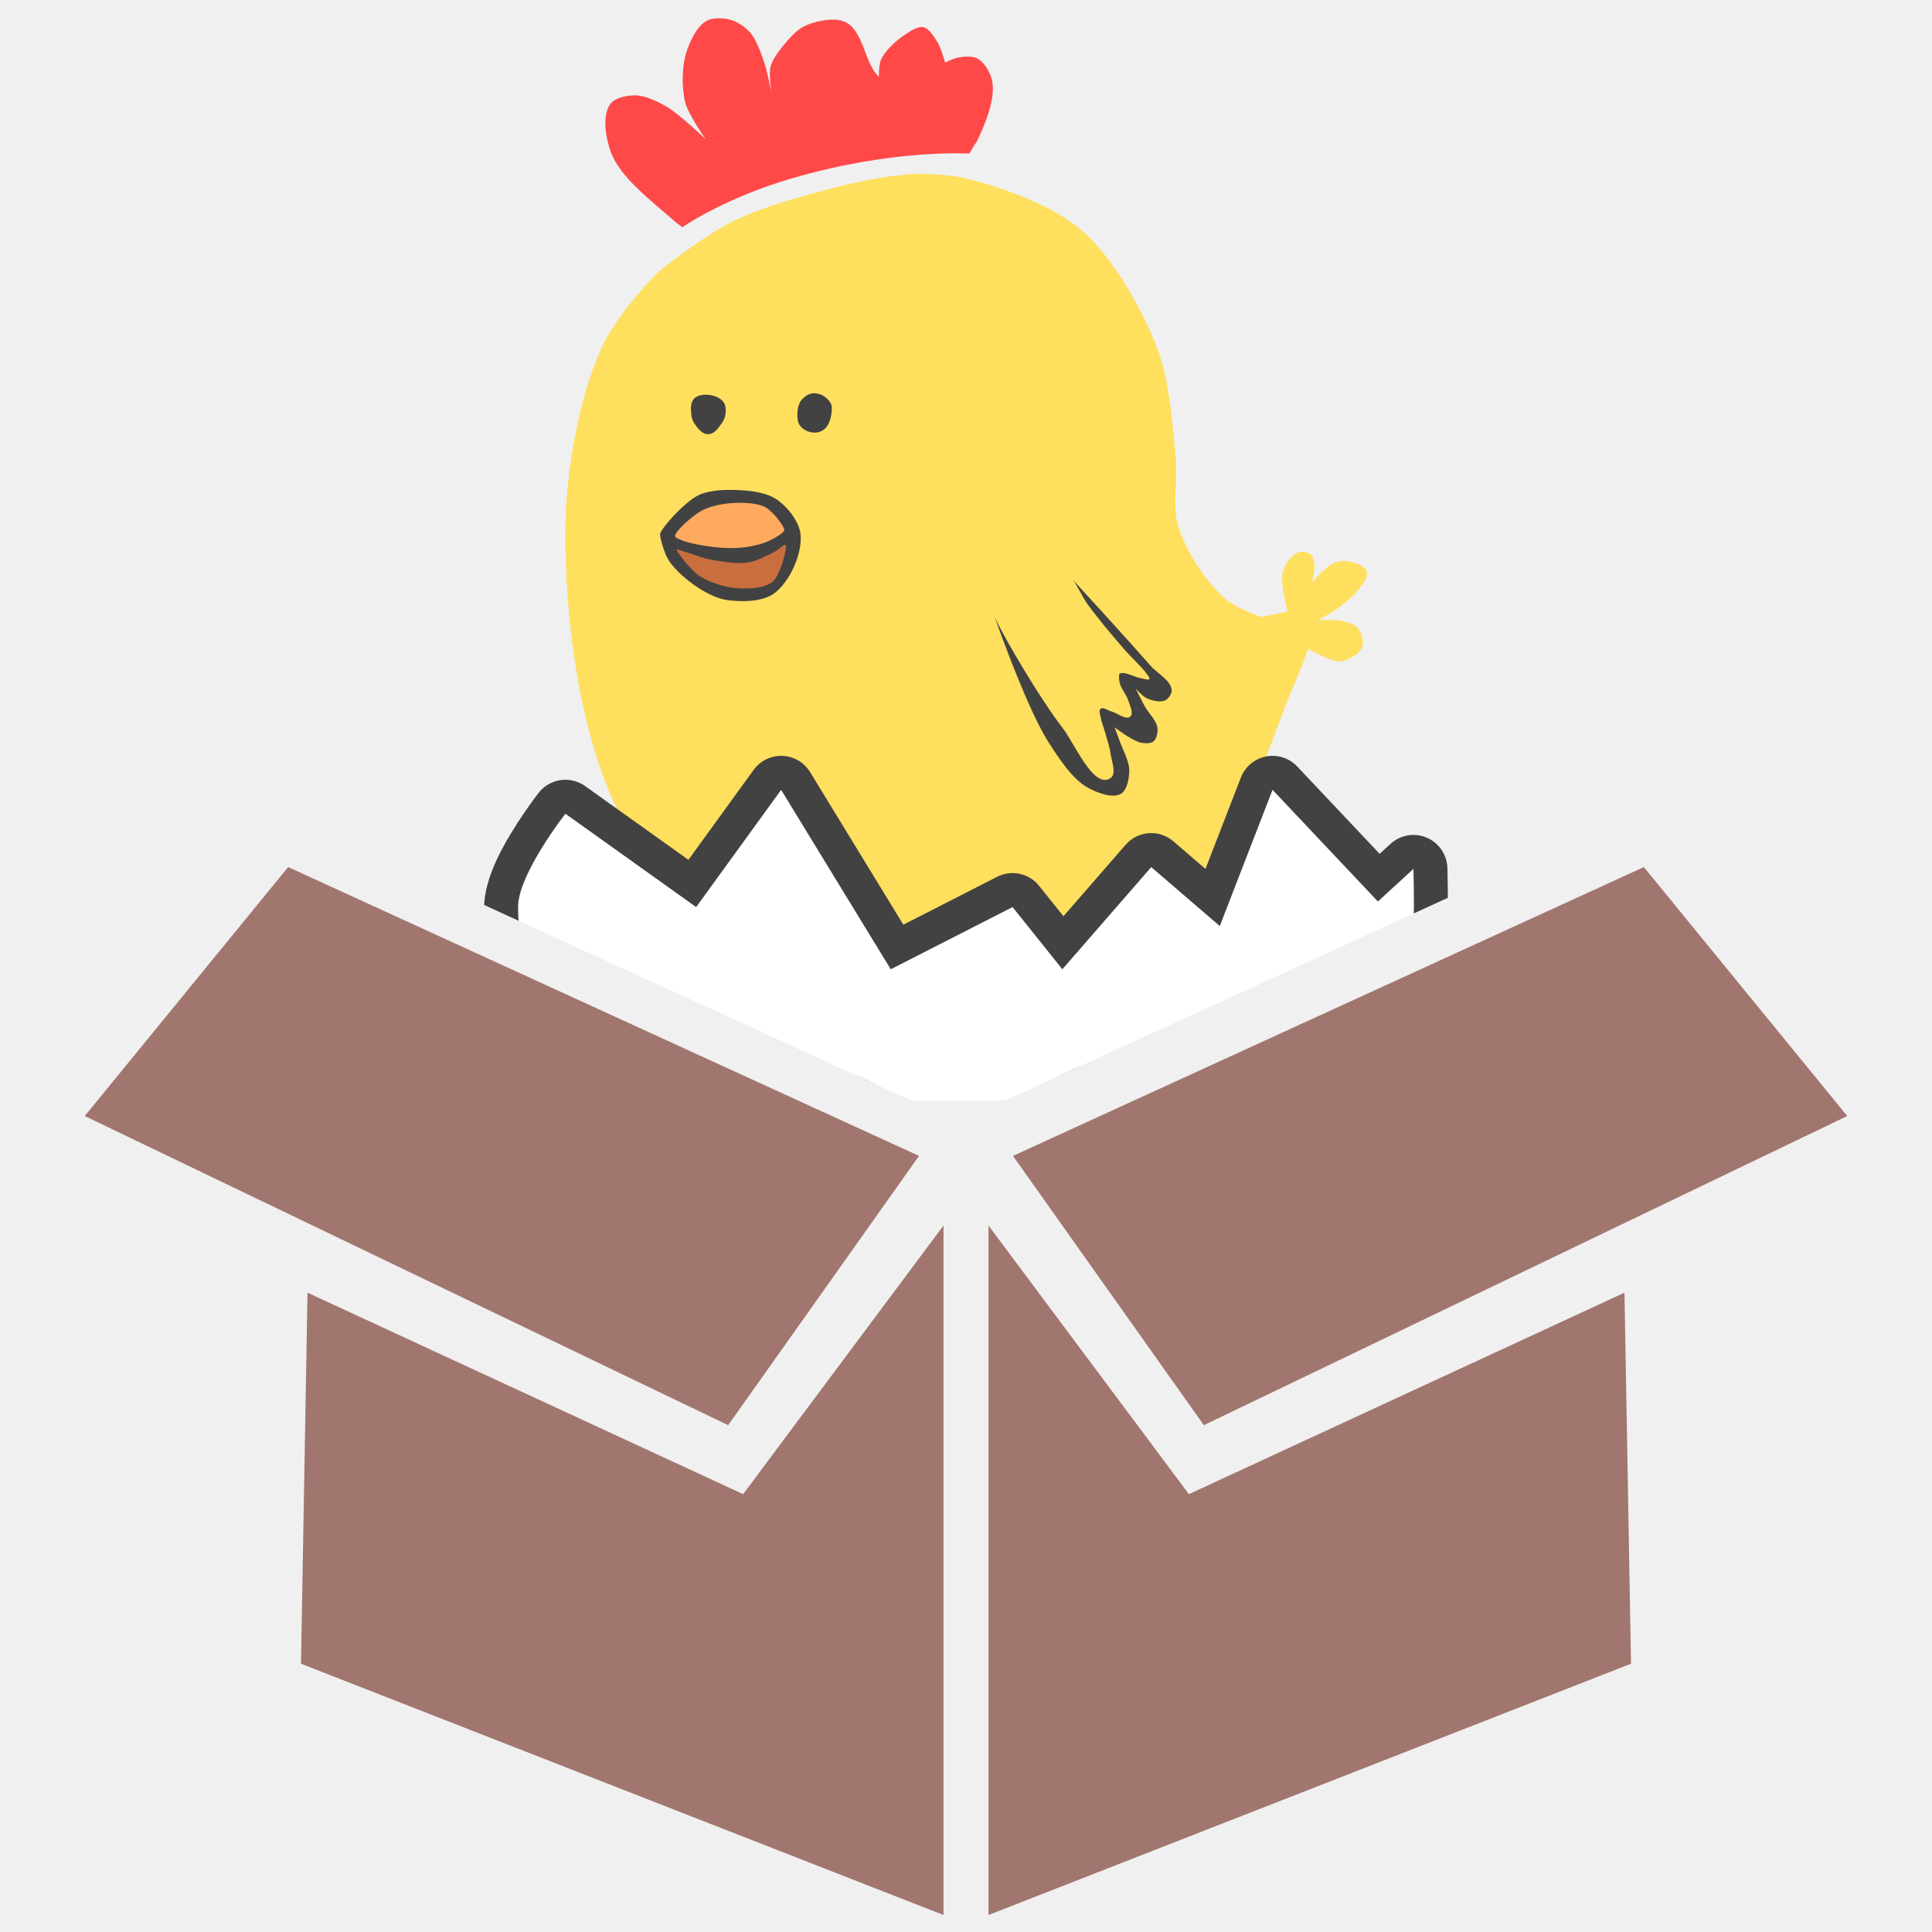
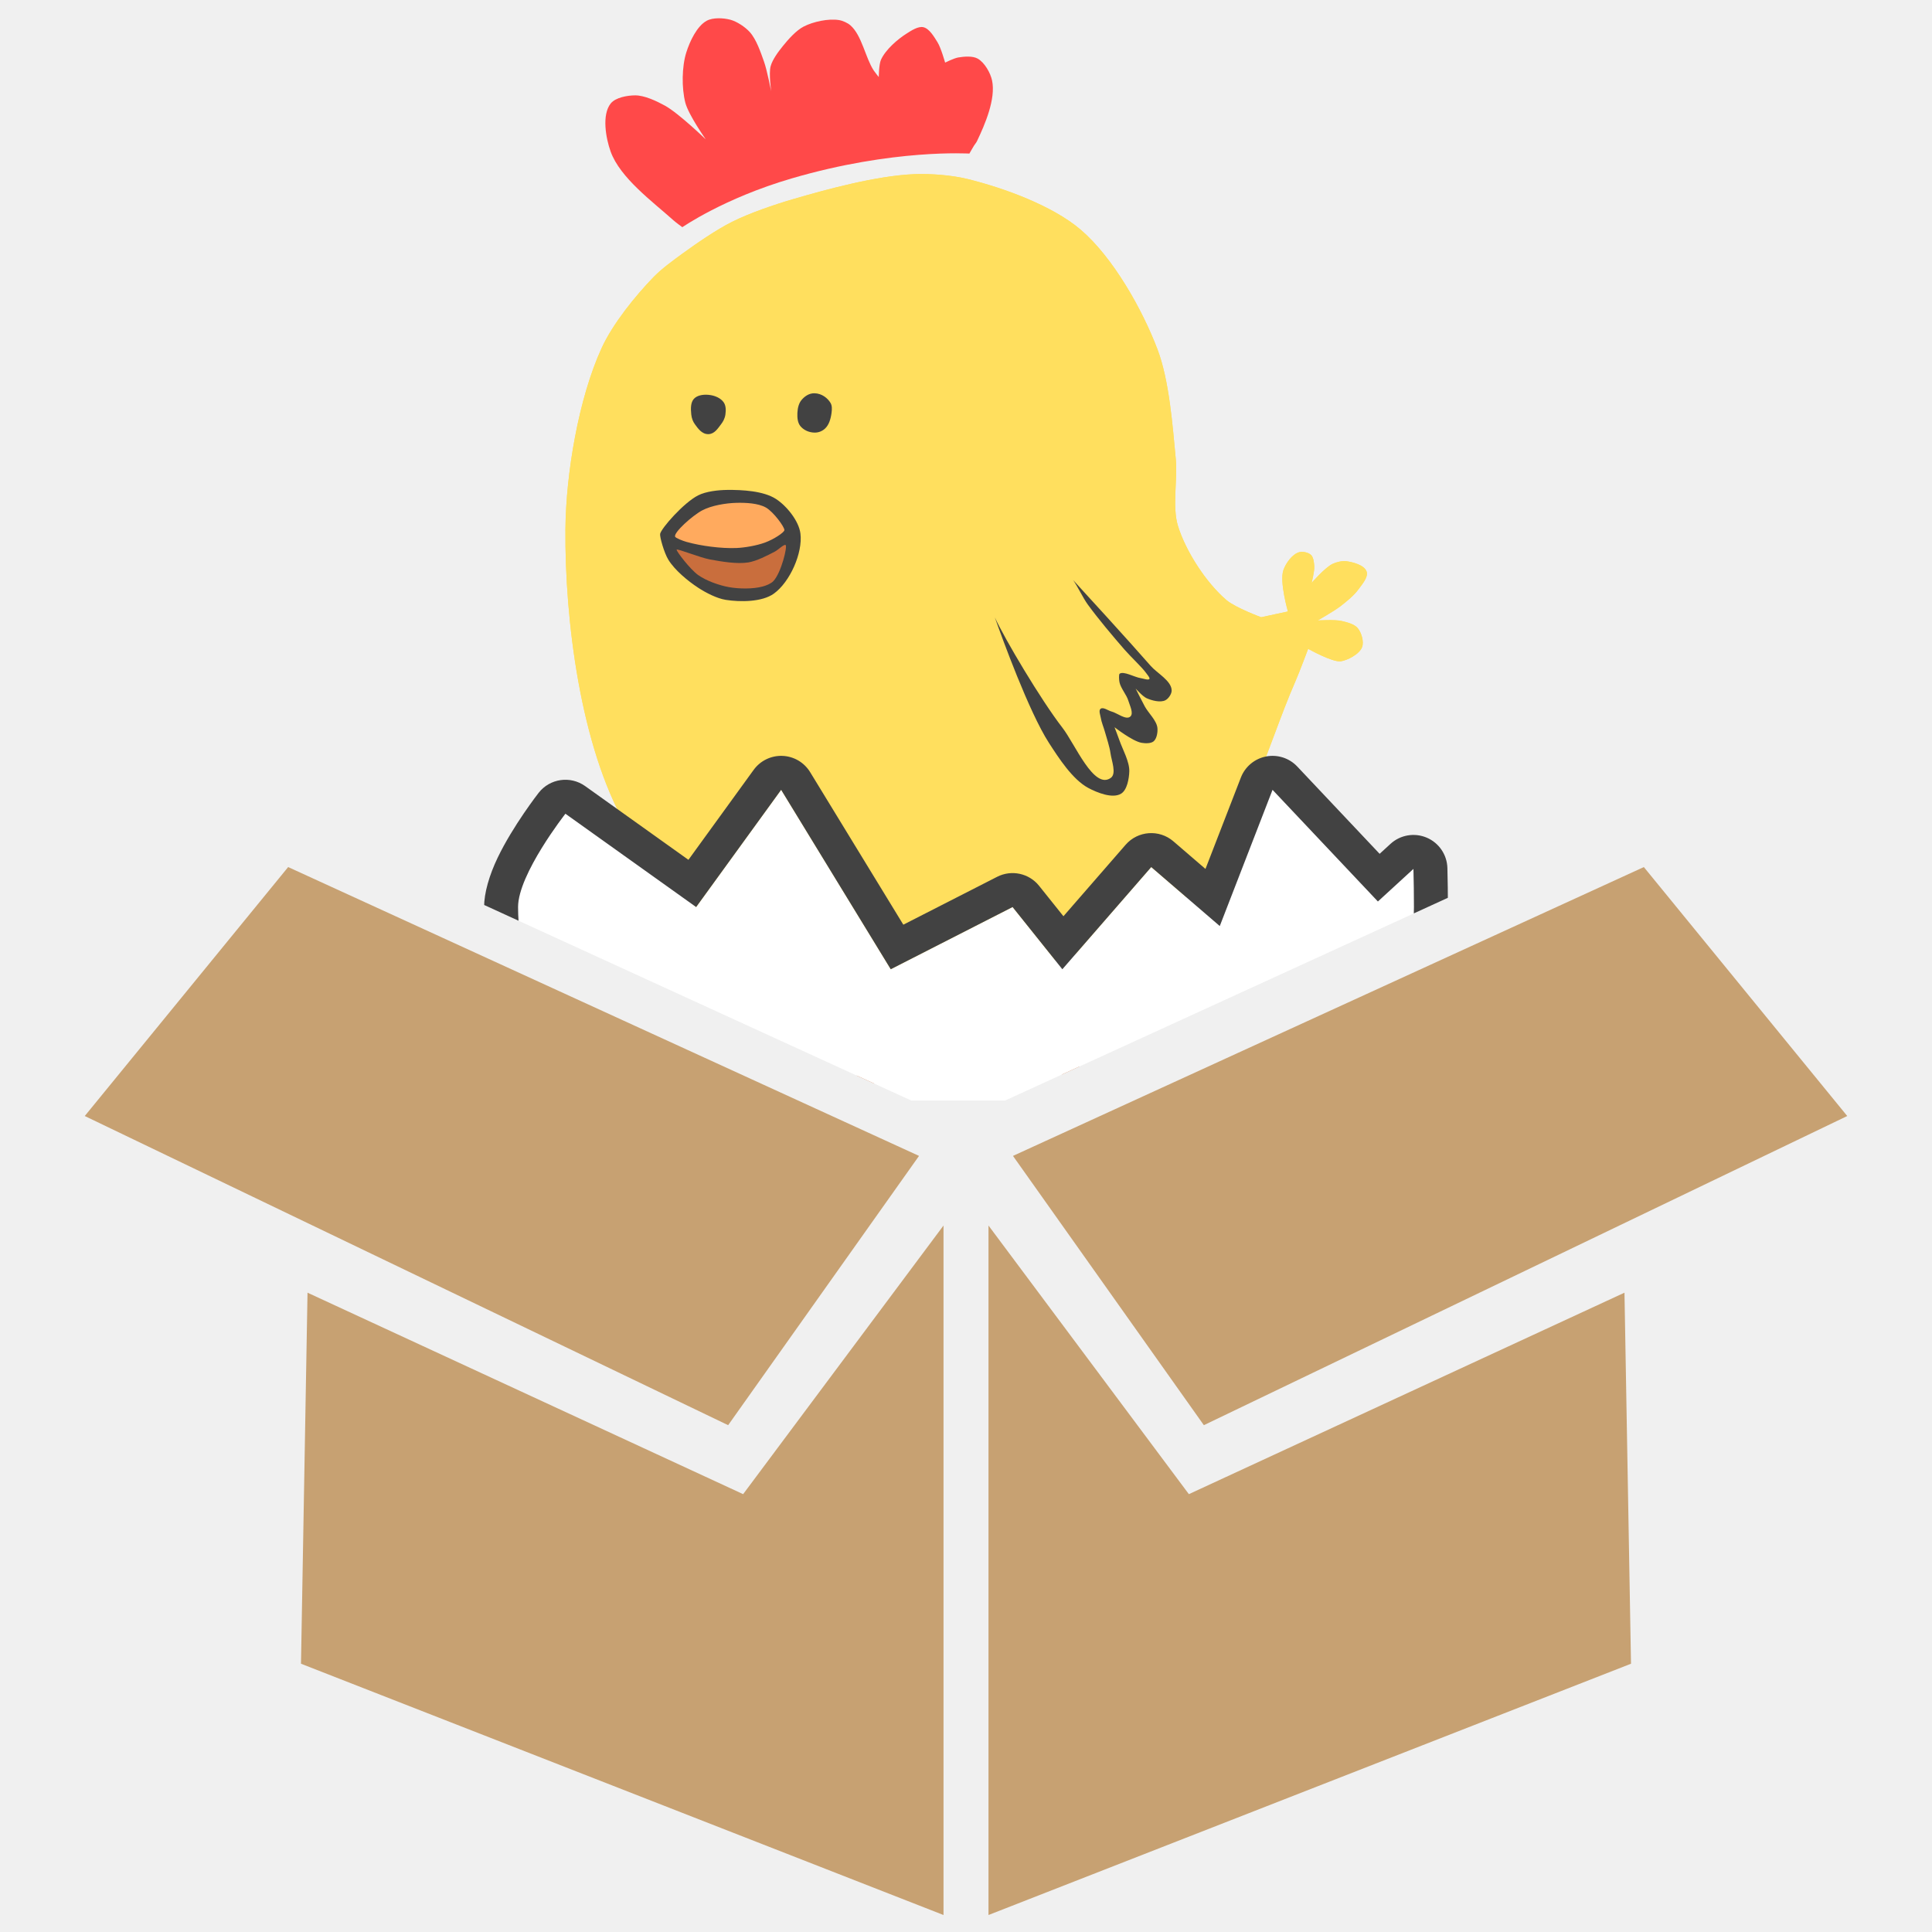
<svg xmlns="http://www.w3.org/2000/svg" width="100%" height="100%" viewBox="0 0 512 512" version="1.1" xml:space="preserve" style="fill-rule:evenodd;clip-rule:evenodd;stroke-linejoin:round;stroke-miterlimit:2;">
-   <g id="Icon" transform="matrix(1,0,0,1,0,2.34131)">
+   <g id="Package-Icons" transform="matrix(1,0,0,1,0,2.34131)">
    <g id="Box" transform="matrix(1,0,0,1,2.11992,-2.81953)">
-       <path d="M247.92,325.256L247.92,507.977L77.646,441.384L79.377,343.053L194.818,396.442L247.92,325.256ZM259.841,325.256L259.841,507.977L430.114,441.384L428.383,343.053L312.942,396.442L259.841,325.256ZM241.433,306.804L190.845,378.165L20.341,296.235L74.245,230.259L241.433,306.804ZM266.327,306.804L316.916,378.165L487.419,296.235L433.515,230.259L266.327,306.804Z" style="fill:rgb(161,118,111);fill-rule:nonzero;" />
+       <path d="M247.92,325.256L247.92,507.977L77.646,441.384L79.377,343.053L194.818,396.442L247.92,325.256ZM259.841,325.256L259.841,507.977L430.114,441.384L428.383,343.053L312.942,396.442L259.841,325.256ZM241.433,306.804L190.845,378.165L20.341,296.235L74.245,230.259L241.433,306.804ZM266.327,306.804L316.916,378.165L487.419,296.235L433.515,230.259L266.327,306.804Z" style="fill:rgb(199,161,114);fill-rule:nonzero;" />
    </g>
    <g id="Clip-Window" transform="matrix(1.03628,0,0,1.03628,-11.359,-19.0013)">
      <path d="M82.654,223.645L243.988,297.51L268.012,297.51L429.346,223.645L526.106,223.645L526.106,-10.237L-10.014,-10.237L-10.014,223.645L82.654,223.645Z" style="fill:none;" />
      <clipPath id="_clip1">
        <path d="M82.654,223.645L243.988,297.51L268.012,297.51L429.346,223.645L526.106,223.645L526.106,-10.237L-10.014,-10.237L-10.014,223.645L82.654,223.645Z" />
      </clipPath>
      <g clip-path="url(#_clip1)">
        <g id="GoDotDep">
          <g id="Chicken" transform="matrix(1.09063,0,0,1.09063,-27.3272,-22.1846)">
            <g id="body" transform="matrix(0.290734,0,0,0.290734,30.1166,-84.6007)">
              <path d="M567.505,616.243C560.313,621.462 550.686,628.521 544.487,634.889C529.619,650.16 511.374,672.814 502.474,692.18C483.77,732.88 473.554,793.798 473.192,838.589C472.603,911.468 485.37,1013.41 521.571,1076.66C542.188,1112.69 584.29,1153.77 621.297,1172.57C667.519,1196.05 740.263,1204.85 791.893,1200.15C850.09,1194.86 931.328,1172.56 975.013,1133.74C1018.31,1095.27 1038.6,1014.36 1061.86,961.32C1065.27,953.536 1072.17,934.956 1072.2,934.944C1072.22,934.933 1091.55,945.867 1098.47,944.995C1103.55,944.356 1113.51,939.395 1115.7,933.597C1117.37,929.167 1115.18,921.848 1112.15,918.216C1109.4,914.939 1103.28,913.426 1099.11,912.478C1093.49,911.199 1079.91,912.094 1079.9,912.075C1079.9,912.055 1093.19,904.507 1098.36,900.513C1103.03,896.908 1109.25,891.849 1112.7,887.059C1115.46,883.209 1120.86,877.253 1119.39,872.744C1117.67,867.452 1108.41,864.964 1102.88,864.284C1099.56,863.874 1094.95,864.989 1091.93,866.433C1085.75,869.388 1075.02,881.785 1075,881.771C1074.99,881.763 1077.42,872.398 1077.14,868.323C1076.94,865.494 1076.57,861.199 1074.52,859.243C1072.39,857.214 1067.8,856.232 1064.97,857.018C1059.41,858.56 1054.12,865.981 1052.25,871.436C1048.97,880.962 1055.9,904.791 1055.88,904.818C1055.87,904.835 1034.31,909.477 1034.29,909.474C1034.25,909.471 1013.54,901.751 1006.43,895.724C990.028,881.81 973.48,856.29 967.174,835.724C962.459,820.341 966.999,798.137 965.472,782.121C962.909,755.25 960.267,718.603 950.68,693.371C938.46,661.207 914.87,619.206 888.695,596.873C865.886,577.411 826.593,563.195 797.48,556.019C784.71,552.871 766.948,551.533 753.81,552.146C724.169,553.527 685.438,563.887 656.96,572.219C641.815,576.65 621.767,583.476 607.653,590.533C594.861,596.93 579.08,607.842 567.505,616.243Z" style="fill:rgb(255,223,94);" />
              <path d="M880.564,1316.82L853.173,1334.3C849.793,1336.46 849.117,1339.04 849.115,1339.05C847.926,1343.01 850.179,1347.19 854.144,1348.38C856.346,1349.04 858.616,1348.64 860.402,1347.48L860.397,1347.48C860.397,1347.48 860.751,1347.25 861.249,1346.94L872.578,1339.71L866.746,1353.53C865.959,1355.4 865.84,1356.54 865.839,1356.54C865.427,1360.66 868.437,1364.34 872.556,1364.75C875.927,1365.09 879.003,1363.13 880.233,1360.15L880.569,1359.36L891.045,1334.52L909.733,1356.34C912.426,1359.48 917.164,1359.85 920.308,1357.15C923.451,1354.46 923.817,1349.72 921.123,1346.58L895.861,1317.09L877.647,1217.77C876.9,1213.7 872.989,1211 868.917,1211.74C864.846,1212.49 862.146,1216.4 862.893,1220.47L880.564,1316.82Z" style="fill:rgb(201,110,61);" />
              <path d="M675.717,1344.17L672.466,1346.39C671.969,1346.72 671.616,1346.96 671.616,1346.96L671.618,1346.96C669.624,1348.31 668.313,1350.59 668.313,1353.18C668.313,1357.32 671.674,1360.68 675.813,1360.68C675.815,1360.68 677.947,1360.8 680.743,1358.9L702.486,1344.1L706.912,1360.1C708.016,1364.09 712.15,1366.43 716.14,1365.33C720.13,1364.23 722.473,1360.09 721.37,1356.1L714.592,1331.6L731.068,1233.43C731.753,1229.35 728.994,1225.48 724.912,1224.79C720.83,1224.11 716.959,1226.87 716.274,1230.95C711.632,1258.62 703.121,1309.36 700.417,1325.48C688.468,1327.27 664.24,1330.89 664.236,1330.89C660.097,1330.89 656.736,1334.25 656.736,1338.39C656.736,1342.53 660.097,1345.89 664.236,1345.89L675.717,1344.17Z" style="fill:rgb(201,110,61);" />
              <path d="M567.473,594.884C567.464,594.882 562.355,591.169 560.34,589.362C543.564,574.318 517.294,555.124 509.663,533.921C505.726,522.982 502.464,504.296 509.663,495.167C513.538,490.253 523.195,488.578 529.453,488.57C537.041,488.559 546.712,493.166 553.365,496.815C564.613,502.984 586.319,524.058 586.349,524.027C586.372,524.002 572.358,504.218 569.857,494.342C566.881,482.589 567.044,465.503 570.681,453.938C573.419,445.232 579.15,432.724 587.173,428.376C592.18,425.662 600.635,426.084 606.138,427.551C611.509,428.984 618.061,433.336 621.805,437.446C627.169,443.335 630.673,453.856 633.348,461.359C635.827,468.31 639.098,485.279 639.121,485.272C639.14,485.266 637.113,470.967 638.682,465.13C640.163,459.617 644.942,453.289 648.524,448.844C652.876,443.443 659.229,436.205 665.402,433.042C673.103,429.097 685.222,426.496 693.771,427.836C696.818,428.314 700.794,430.104 703.107,432.145C712.286,440.24 715.098,458.161 721.781,468.414C722.892,470.12 725.894,473.802 725.911,473.801C725.945,473.797 725.947,463.649 727.706,459.796C731.407,451.687 740.993,443.361 748.534,438.609C752.139,436.336 757.658,432.668 761.821,433.581C766.734,434.659 770.652,441.521 773.312,445.791C776.079,450.232 779.4,462.124 779.417,462.13C779.427,462.134 786.644,458.557 790.01,458C794.641,457.233 801.53,456.614 805.631,458.898C811.204,462.003 816.012,470.426 817.302,476.673C820.362,491.495 811.599,511.965 805.058,525.613C804.511,526.754 803.383,528.046 802.711,529.118C801.534,530.998 799.005,535.51 799,535.514C798.887,535.605 737.984,531.446 655.659,555.552C600.736,571.634 567.567,594.905 567.473,594.884Z" style="fill:rgb(255,73,73);" />
            </g>
            <g id="body1" transform="matrix(0.290734,0,0,0.290734,30.1166,-84.6007)">
              <path d="M706.409,687.974C660.899,678.325 585.938,685.498 554.669,719.943C533.503,743.259 539.864,792.101 537.558,823.506C534.242,868.65 515.565,937.013 541.16,974.347C599.159,1058.95 767.493,1061.96 869.858,1068.45C894.393,1070.01 931.973,1075.02 951.358,1059.9C984.497,1034.05 1000.49,965.984 990.08,925.268C975.707,869.063 893.238,830.507 848.696,793.338C807.935,759.326 758.37,698.991 706.409,687.974Z" style="fill:rgb(66,66,66);" />
              <path d="M567.505,616.243C560.313,621.462 550.686,628.521 544.487,634.889C529.619,650.16 511.374,672.814 502.474,692.18C483.77,732.88 473.554,793.798 473.192,838.589C472.603,911.468 485.37,1013.41 521.571,1076.66C542.188,1112.69 584.29,1153.77 621.297,1172.57C667.519,1196.05 740.263,1204.85 791.893,1200.15C850.09,1194.86 931.328,1172.56 975.013,1133.74C1018.31,1095.27 1038.6,1014.36 1061.86,961.32C1065.27,953.536 1072.17,934.956 1072.2,934.944C1072.22,934.933 1091.55,945.867 1098.47,944.995C1103.55,944.356 1113.51,939.395 1115.7,933.597C1117.37,929.167 1115.18,921.848 1112.15,918.216C1109.4,914.939 1103.28,913.426 1099.11,912.478C1093.49,911.199 1079.91,912.094 1079.9,912.075C1079.9,912.055 1093.19,904.507 1098.36,900.513C1103.03,896.908 1109.25,891.849 1112.7,887.059C1115.46,883.209 1120.86,877.253 1119.39,872.744C1117.67,867.452 1108.41,864.964 1102.88,864.284C1099.56,863.874 1094.95,864.989 1091.93,866.433C1085.75,869.388 1075.02,881.785 1075,881.771C1074.99,881.763 1077.42,872.398 1077.14,868.323C1076.94,865.494 1076.57,861.199 1074.52,859.243C1072.39,857.214 1067.8,856.232 1064.97,857.018C1059.41,858.56 1054.12,865.981 1052.25,871.436C1048.97,880.962 1055.9,904.791 1055.88,904.818C1055.87,904.835 1034.31,909.477 1034.29,909.474C1034.25,909.471 1013.54,901.751 1006.43,895.724C990.028,881.81 973.48,856.29 967.174,835.724C962.459,820.341 966.999,798.137 965.472,782.121C962.909,755.25 960.267,718.603 950.68,693.371C938.46,661.207 914.87,619.206 888.695,596.873C865.886,577.411 826.593,563.195 797.48,556.019C784.71,552.871 766.948,551.533 753.81,552.146C724.169,553.527 685.438,563.887 656.96,572.219C641.815,576.65 621.767,583.476 607.653,590.533C594.861,596.93 579.08,607.842 567.505,616.243ZM882.665,879.493C886.189,884.473 890.747,894.072 894.33,899.016C902.649,910.495 914.858,924.968 924.164,935.661C929.226,941.477 938.354,949.914 941.597,954.546C942.272,955.51 944.753,958.258 944.197,959.222C943.457,960.503 939.122,958.872 937.115,958.582C932.225,957.875 923.444,952.682 920.16,955.022C919.422,955.549 919.638,959.817 920.031,961.818C920.989,966.707 925.802,972.016 927.194,976.799C928.269,980.495 931.653,986.896 928.84,989.523C925.379,992.755 918.172,986.646 913.58,985.487C910.935,984.82 906.808,981.57 904.742,983.352C903.094,984.772 904.63,988.449 904.961,990.599C905.486,994 907.291,998.285 908.215,1001.6C909.69,1006.89 912.093,1013.88 912.826,1019.33C913.615,1025.18 917.836,1035.55 913.053,1039.02C899.387,1048.93 884.327,1011.86 873.981,998.523C856.854,976.438 827.368,926.817 819.511,909.58C825.188,925.721 847.045,985.878 863.113,1010.75C870.977,1022.92 882.109,1040.28 894.873,1047.14C901.974,1050.95 914.467,1055.98 921.34,1051.77C926.213,1048.78 927.754,1039.62 927.957,1033.91C928.238,1026 922.614,1016.23 920.017,1008.76C918.904,1005.56 916.04,998.183 916.047,998.174C916.063,998.154 930.433,1009.47 937.883,1010.75C940.777,1011.24 945.352,1011.43 947.596,1009.53C950.17,1007.36 950.99,1002.08 950.637,998.724C950.009,992.76 943.385,986.752 940.501,981.494C938.147,977.202 933.054,966.974 933.068,966.966C933.078,966.961 938.648,973.283 941.852,974.736C946.031,976.632 952.967,978.509 957.056,976.425C959.535,975.162 962.1,971.438 962.123,968.656C962.188,960.817 950.383,954.63 945.231,948.722C928.323,929.338 890.154,887.611 882.665,879.493ZM603.615,806.786C596.47,806.863 586.574,807.938 580.205,811.177C568.54,817.109 550.463,837.731 549.573,842.234C549.125,844.497 552.77,857.517 556.217,863.113C561.402,871.531 571.964,880.265 580.242,885.671C586.358,889.666 595.323,894.328 602.54,895.456C614.132,897.267 631.81,897.277 641.321,890.408C654.218,881.094 664.707,857.672 662.715,841.889C661.434,831.733 651.562,819.625 642.969,814.061C632.892,807.534 615.621,806.657 603.615,806.786ZM600.824,736.136C602.53,738.57 602.779,742.107 602.219,745.943C601.717,749.381 600.196,751.93 598.561,754.032C596.211,757.052 593.439,761.732 588.447,761.806C583.207,761.884 580.032,757.119 577.65,753.884C576.142,751.836 575.03,749.243 574.676,745.943C574.141,740.972 574.214,736.185 576.786,733.343C579.223,730.649 583.726,729.674 588.447,730.082C593.82,730.546 598.452,732.751 600.824,736.136ZM687.04,736.695C688.26,738.774 688.236,741.577 687.814,744.694C687.101,749.956 685.596,754.439 682.64,757.237C680.631,759.137 677.648,760.636 674.042,760.558C669.084,760.451 664.92,758.164 662.571,755.175C660.583,752.643 660.072,748.889 660.27,744.694C660.473,740.391 661.522,736.745 663.649,734.219C665.91,731.532 669.461,728.747 674.042,728.832C679.986,728.941 684.733,732.764 687.04,736.695Z" style="fill:rgb(255,223,94);" />
              <path d="M562.89,854.937C562.323,855.837 573.637,870.7 580.16,875.381C586.672,880.052 597.126,883.751 605.013,885.176C613.082,886.634 624.428,886.814 632.339,884.661C635.117,883.906 638.922,882.421 640.899,880.33C647.231,873.63 652.436,852.214 650.751,851.224C649.403,850.433 644.728,855.179 641.986,856.587C635.863,859.73 627.533,864.136 620.741,865.249C611.555,866.754 598.961,864.551 589.805,862.878C581.724,861.401 563.484,853.994 562.89,854.937Z" style="fill:rgb(201,110,61);" />
              <path d="M561.623,844.452C560.517,841.034 575.411,827.624 583.444,823.323C590.933,819.313 602.599,817.423 611.09,817.202C618.348,817.013 628.699,817.416 634.984,821.052C641.07,824.574 649.999,836.764 649.794,839.219C649.64,841.062 641.374,846.618 633.997,849.29C627.443,851.664 618.079,853.347 611.09,853.635C598.925,854.136 582.525,852 570.806,848.697C567.841,847.862 561.991,845.59 561.623,844.452Z" style="fill:rgb(255,170,94);" />
            </g>
          </g>
          <g id="Bottom-Egg" transform="matrix(0.907107,0,0,0.907107,25.7357,61.2185)">
            <path d="M143.112,179.641L179.97,205.951L203.933,172.901L234.834,223.484L269.183,205.951L283.212,223.484L308.272,194.679L327.591,211.303L342.467,172.901L372.172,204.381L382.191,195.198C382.286,198.723 382.334,202.305 382.334,205.951C382.334,251.58 325.747,305.395 256.048,305.395C186.35,305.395 129.763,251.59 129.763,205.951C129.763,196.671 143.112,179.641 143.112,179.641Z" style="fill:white;" />
            <path d="M148.675,171.849C144.507,168.874 138.736,169.705 135.577,173.735C135.577,173.735 128.355,182.976 124.013,192.038C121.631,197.007 120.189,202.009 120.189,205.951C120.189,226.304 129.963,248.257 147.049,267.102C171.64,294.224 211.314,314.97 256.048,314.97C300.783,314.97 340.457,294.22 365.048,267.098C382.134,248.252 391.908,226.3 391.908,205.951C391.908,202.217 391.859,198.55 391.762,194.94C391.661,191.191 389.381,187.846 385.928,186.383C382.475,184.919 378.486,185.606 375.721,188.14L372.659,190.947C372.659,190.947 349.431,166.33 349.431,166.33C347.176,163.94 343.852,162.874 340.627,163.505C337.402,164.137 334.727,166.378 333.54,169.442L323.56,195.204C323.56,195.204 314.516,187.422 314.516,187.422C310.524,183.986 304.506,184.421 301.048,188.395L283.519,208.544C283.519,208.544 276.658,199.969 276.658,199.969C273.819,196.421 268.877,195.357 264.83,197.423L238.38,210.924C238.38,210.924 212.103,167.91 212.103,167.91C210.434,165.178 207.51,163.46 204.311,163.334C201.112,163.208 198.061,164.689 196.182,167.281L177.797,192.636C177.797,192.636 148.675,171.849 148.675,171.849ZM143.112,179.641L179.97,205.951L203.933,172.901L234.834,223.484L269.183,205.951L283.212,223.484L308.272,194.679L327.591,211.303L342.467,172.901L372.172,204.381L382.191,195.198C382.286,198.723 382.334,202.305 382.334,205.951C382.334,251.58 325.747,305.395 256.048,305.395C186.35,305.395 129.763,251.59 129.763,205.951C129.763,196.671 143.112,179.641 143.112,179.641Z" style="fill:rgb(66,66,66);" />
          </g>
        </g>
      </g>
    </g>
  </g>
</svg>
